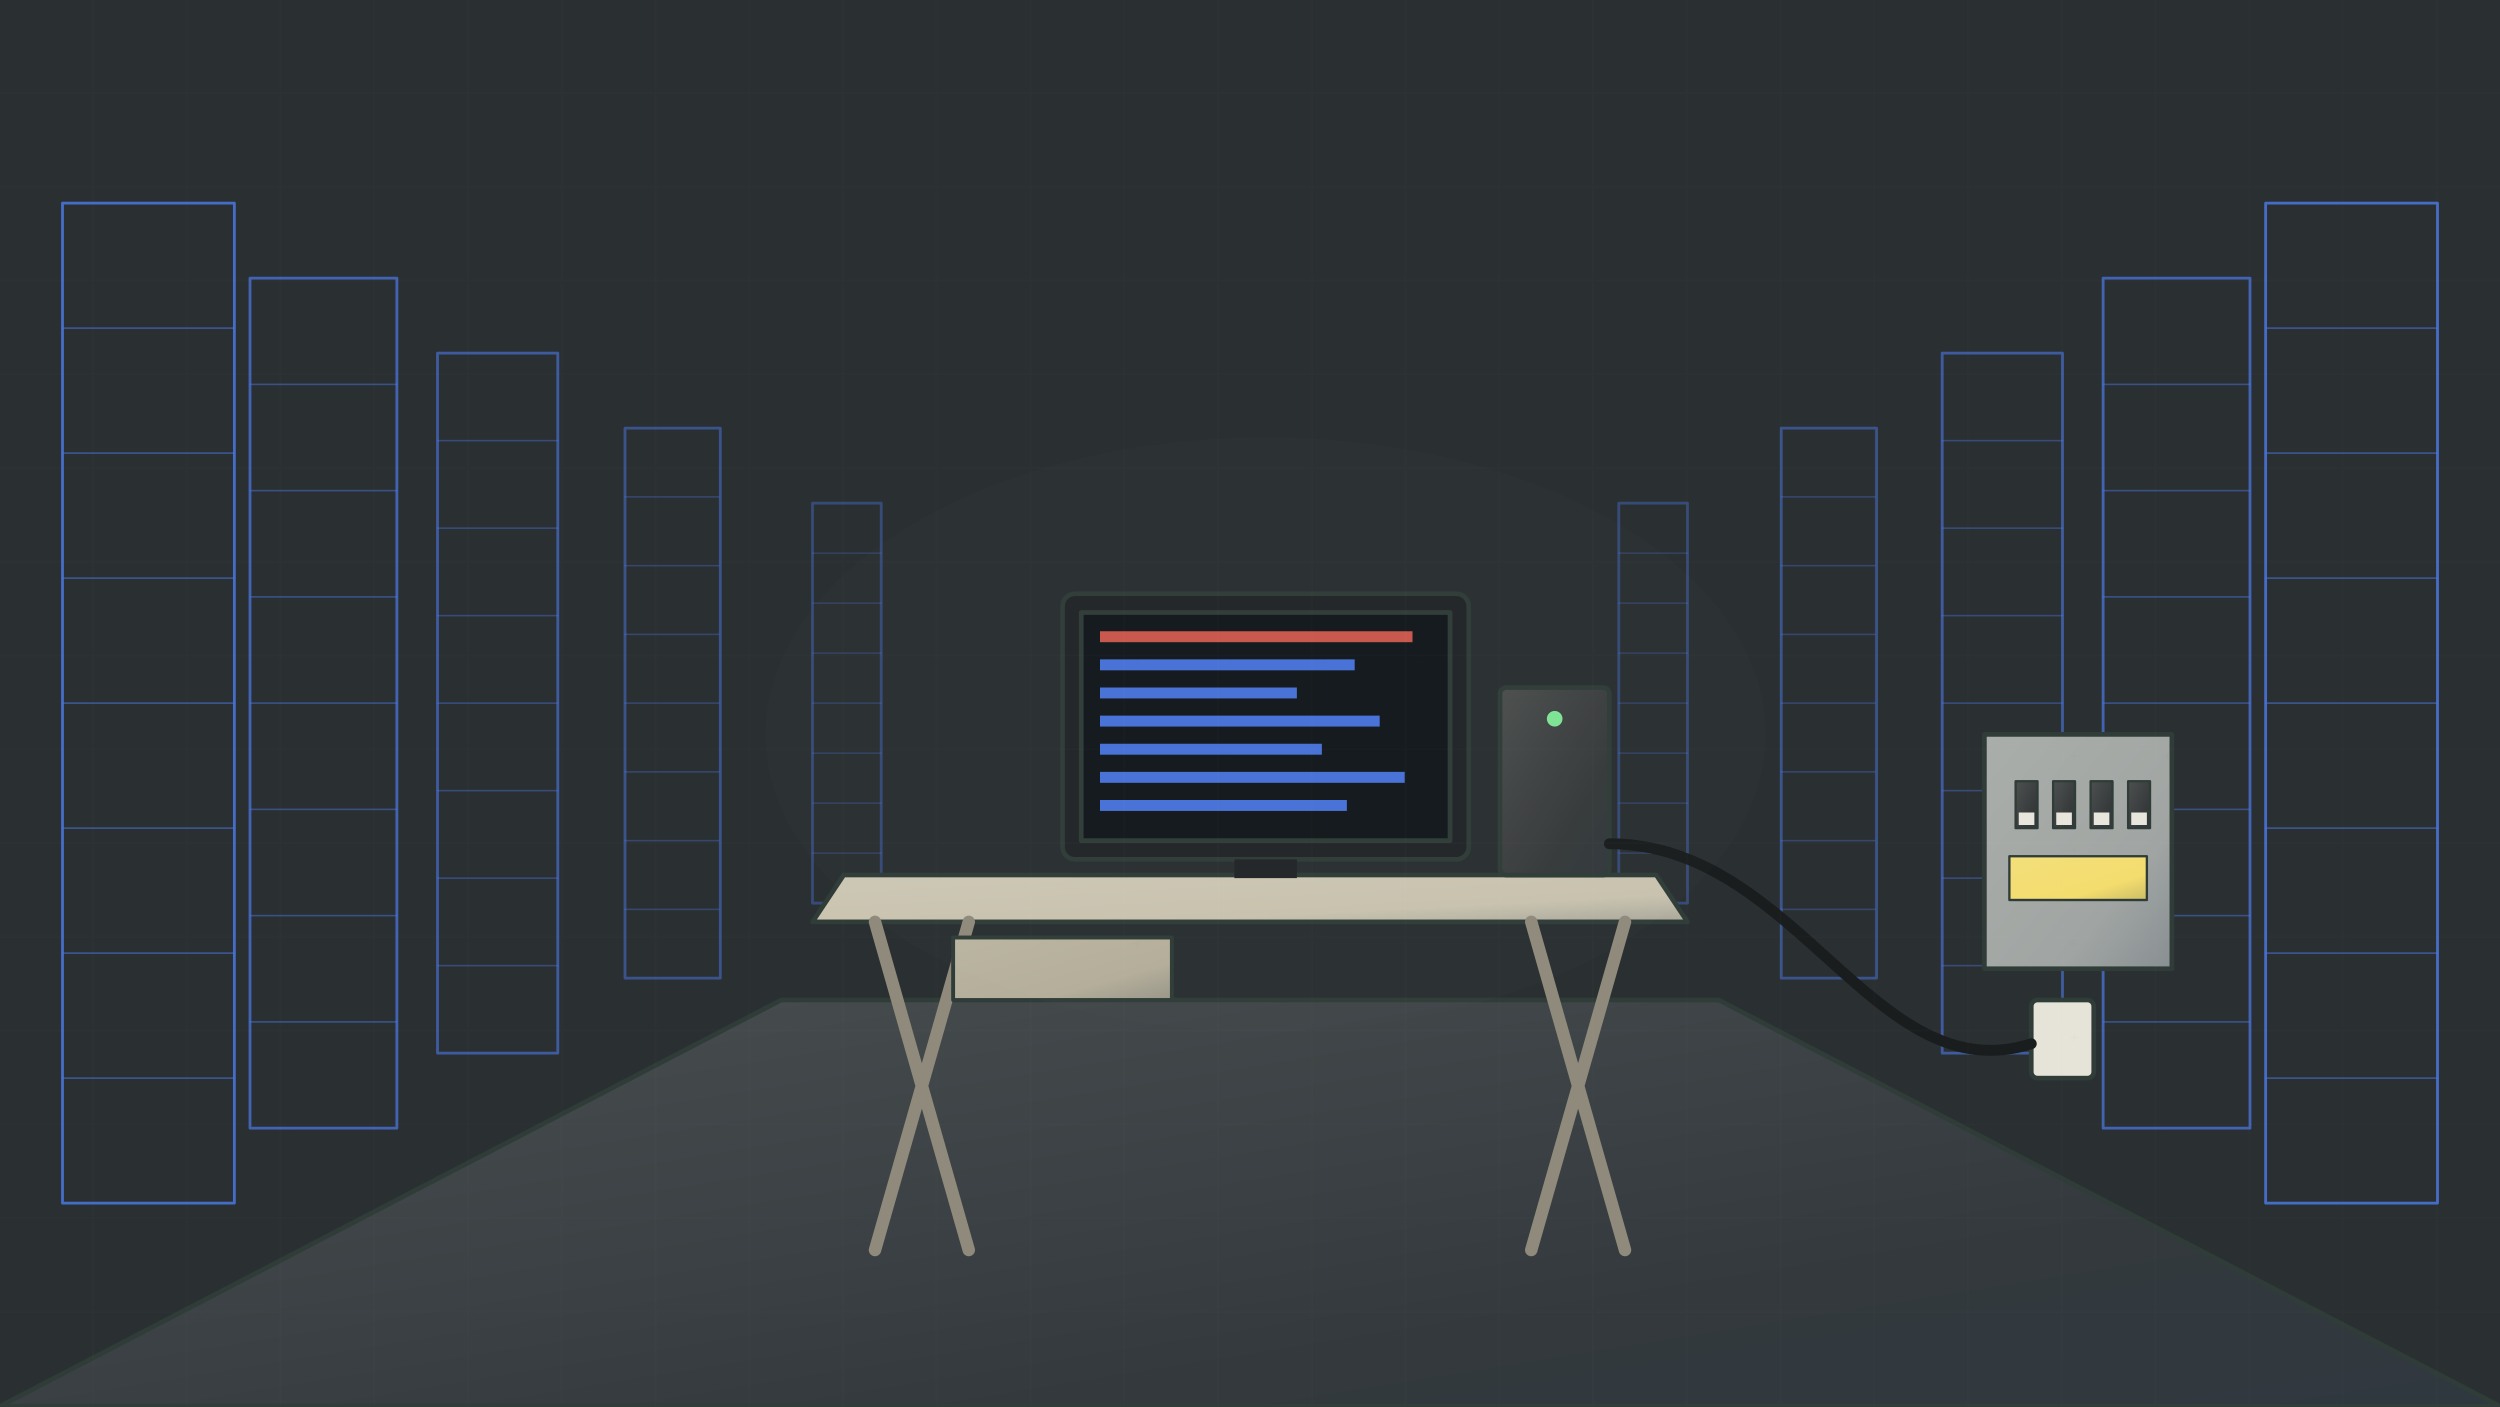
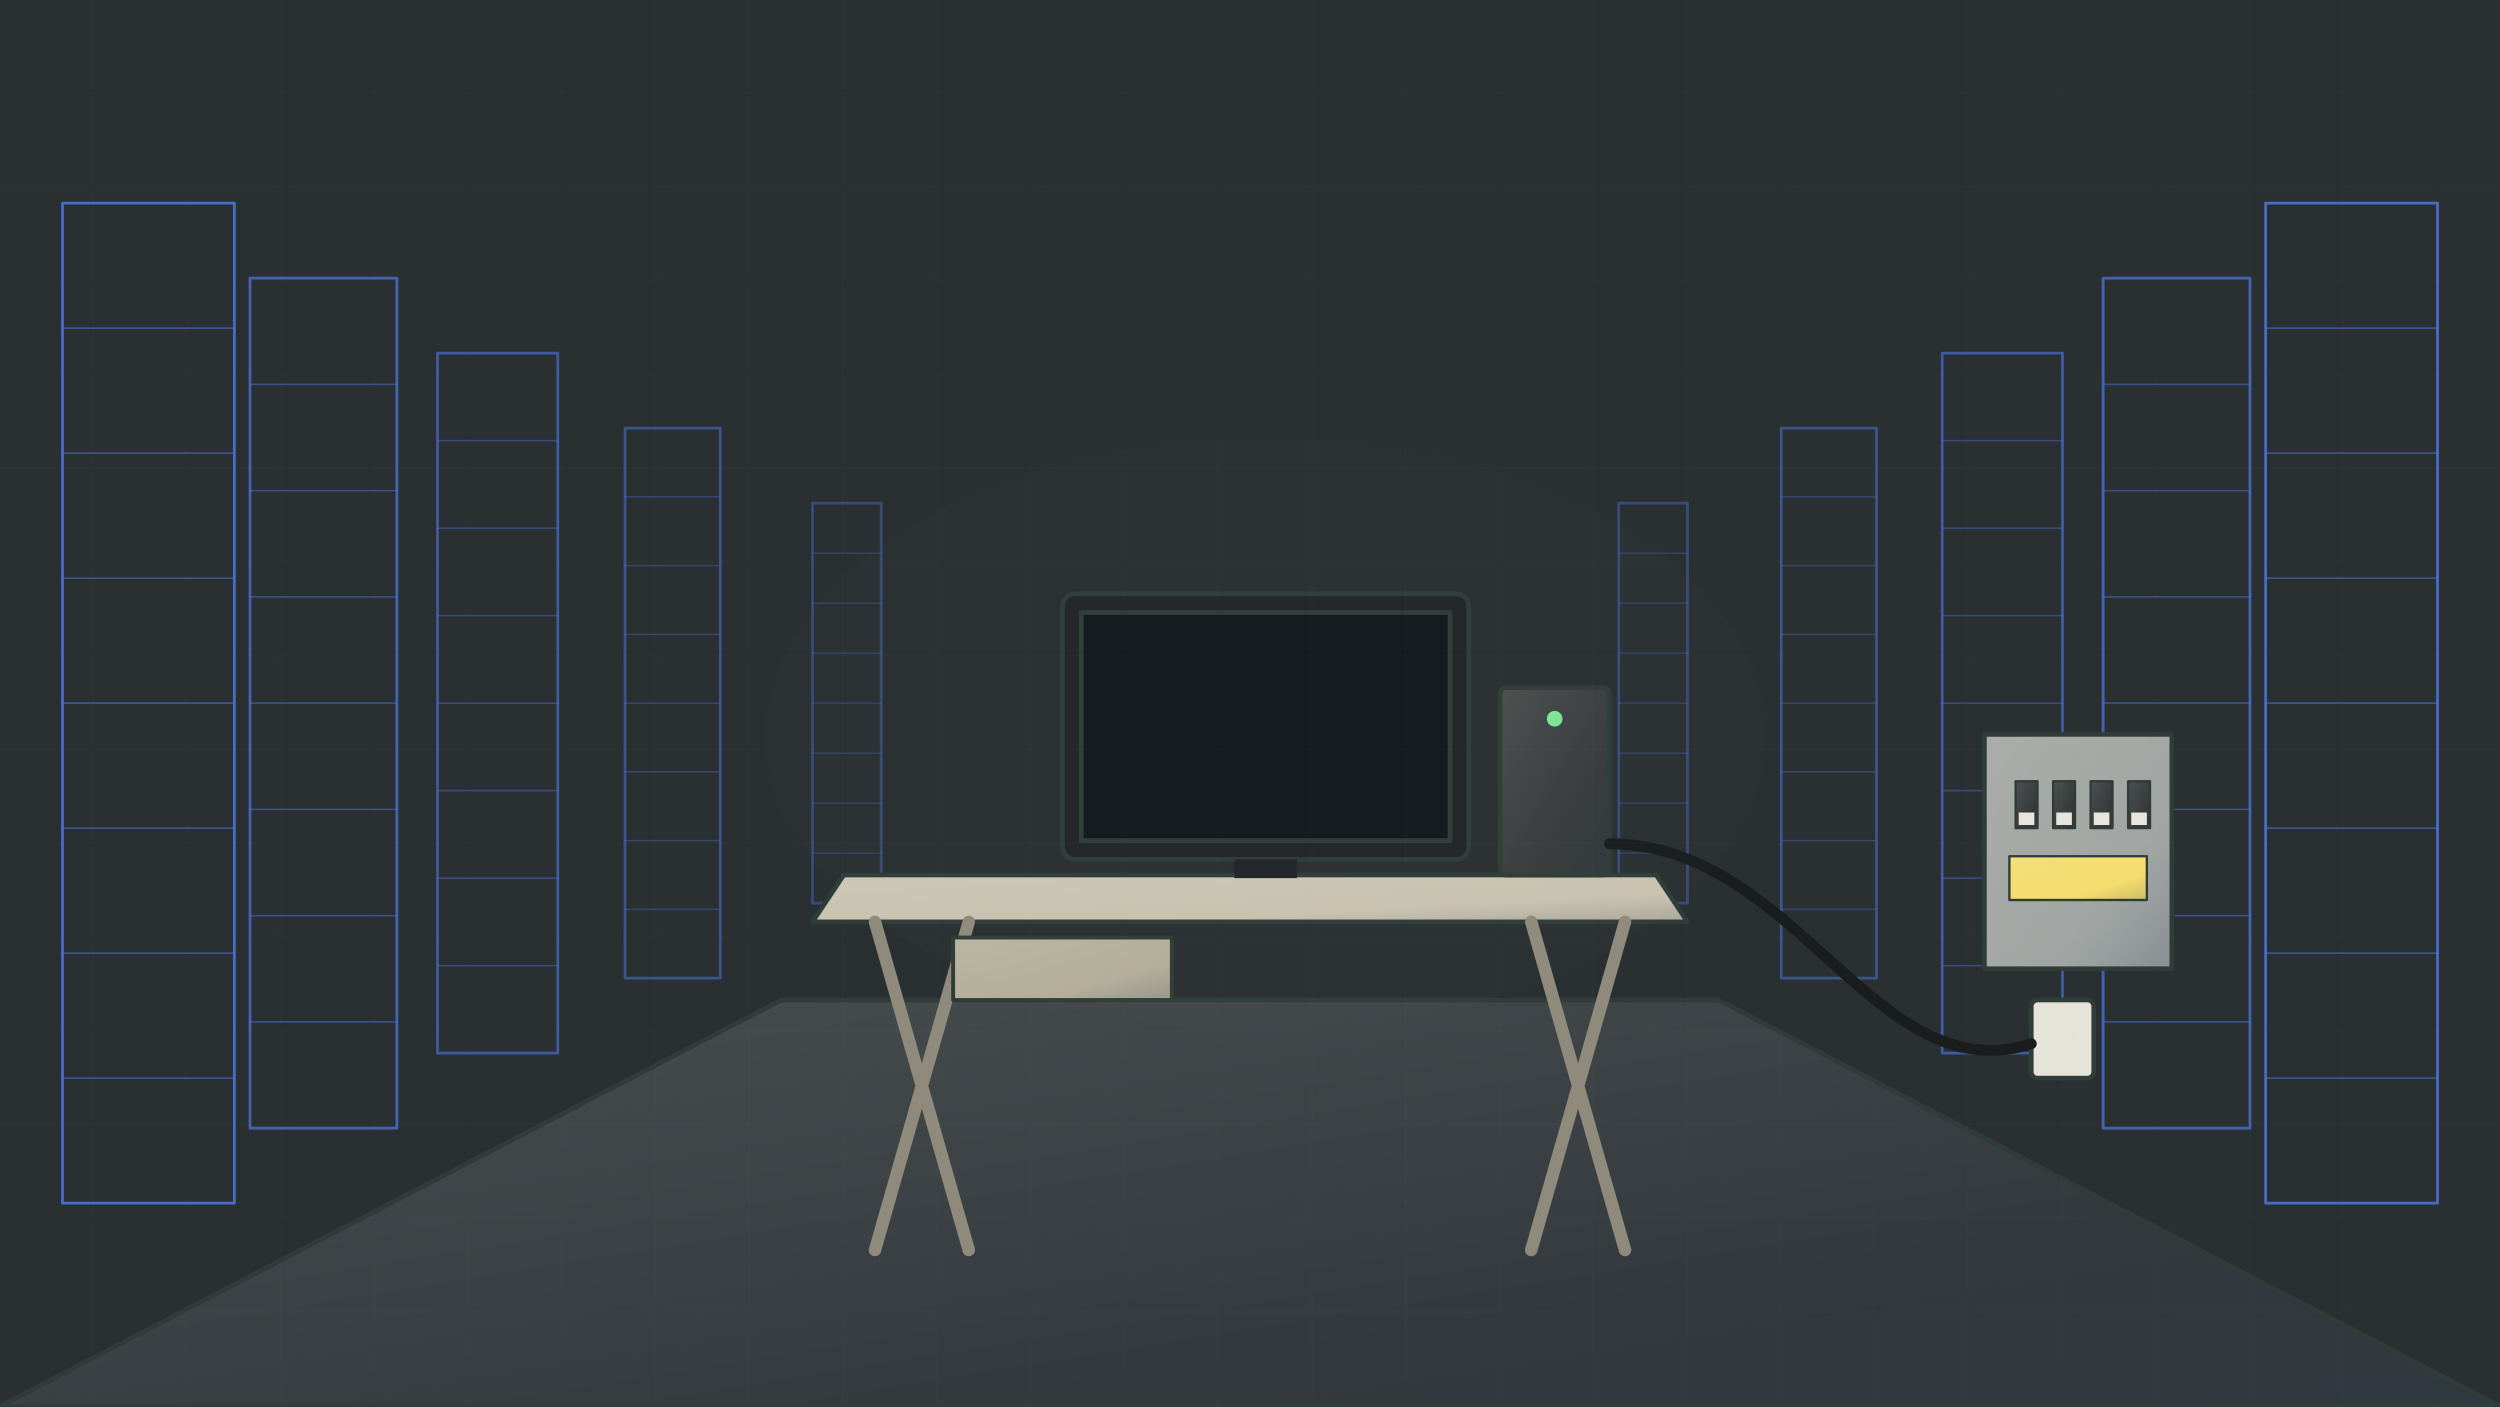
<svg xmlns="http://www.w3.org/2000/svg" viewBox="0 0 1600 900" width="1600" height="900">
  <defs>
    <linearGradient id="art-ink-0" x1="0" y1="0" x2="1" y2="1">
      <stop offset="0" stop-color="#4a5051" />
      <stop offset="0.7" stop-color="#33393d" />
      <stop offset="1" stop-color="#30383f" />
    </linearGradient>
    <linearGradient id="art-ink-1" x1="0" y1="0" x2="1" y2="1">
      <stop offset="0" stop-color="#aaaeaa" />
      <stop offset="0.7" stop-color="#a0a5a3" />
      <stop offset="1" stop-color="#888f92" />
    </linearGradient>
    <linearGradient id="art-ink-2" x1="0" y1="0" x2="1" y2="1">
      <stop offset="0" stop-color="#4d504f" />
      <stop offset="0.7" stop-color="#363a3b" />
      <stop offset="1" stop-color="#32393d" />
    </linearGradient>
    <linearGradient id="art-ink-3" x1="0" y1="0" x2="1" y2="1">
      <stop offset="0" stop-color="#f3df7b" />
      <stop offset="0.7" stop-color="#f4dd6e" />
      <stop offset="1" stop-color="#ccbd67" />
    </linearGradient>
    <linearGradient id="art-ink-4" x1="0" y1="0" x2="1" y2="1">
      <stop offset="0" stop-color="#cdc8b4" />
      <stop offset="0.7" stop-color="#c8c2ae" />
      <stop offset="1" stop-color="#a9a79b" />
    </linearGradient>
    <linearGradient id="art-ink-5" x1="0" y1="0" x2="1" y2="1">
      <stop offset="0" stop-color="#bab5a1" />
      <stop offset="0.7" stop-color="#b3ad99" />
      <stop offset="1" stop-color="#98968a" />
    </linearGradient>
    <pattern id="art-grain" width="60" height="60" patternUnits="userSpaceOnUse">
      <path d="M0 59.5H60M59.5 0V60" fill="none" stroke="#edf0db" stroke-width="0.78" opacity=".14" />
      <path d="M5 4H10M7.5 1.5V6.5" fill="none" stroke="#233348" stroke-width="0.68" opacity=".19" />
    </pattern>
  </defs>
  <defs />
  <g stroke-linejoin="round" stroke-linecap="round">
    <rect x="0" y="0" width="1600" height="900" rx="0" fill="#2a2f32" />
    <rect x="40" y="130" width="110" height="640" fill="none" stroke="#4872d6" stroke-width="1.8" opacity="0.9" />
    <path d="M 40 210 L 150 210" stroke="#4872d6" stroke-width="1" opacity="0.6" />
    <path d="M 40 290 L 150 290" stroke="#4872d6" stroke-width="1" opacity="0.6" />
    <path d="M 40 370 L 150 370" stroke="#4872d6" stroke-width="1" opacity="0.6" />
    <path d="M 40 450 L 150 450" stroke="#4872d6" stroke-width="1" opacity="0.6" />
    <path d="M 40 530 L 150 530" stroke="#4872d6" stroke-width="1" opacity="0.6" />
    <path d="M 40 610 L 150 610" stroke="#4872d6" stroke-width="1" opacity="0.6" />
    <path d="M 40 690 L 150 690" stroke="#4872d6" stroke-width="1" opacity="0.6" />
    <rect x="160" y="178" width="94" height="544" fill="none" stroke="#4872d6" stroke-width="1.8" opacity="0.78" />
    <path d="M 160 246 L 254 246" stroke="#4872d6" stroke-width="1" opacity="0.52" />
    <path d="M 160 314 L 254 314" stroke="#4872d6" stroke-width="1" opacity="0.52" />
    <path d="M 160 382 L 254 382" stroke="#4872d6" stroke-width="1" opacity="0.52" />
    <path d="M 160 450 L 254 450" stroke="#4872d6" stroke-width="1" opacity="0.52" />
    <path d="M 160 518 L 254 518" stroke="#4872d6" stroke-width="1" opacity="0.52" />
    <path d="M 160 586 L 254 586" stroke="#4872d6" stroke-width="1" opacity="0.52" />
    <path d="M 160 654 L 254 654" stroke="#4872d6" stroke-width="1" opacity="0.52" />
    <rect x="280" y="226" width="77" height="448" fill="none" stroke="#4872d6" stroke-width="1.8" opacity="0.66" />
    <path d="M 280 282 L 357 282" stroke="#4872d6" stroke-width="1" opacity="0.44" />
    <path d="M 280 338 L 357 338" stroke="#4872d6" stroke-width="1" opacity="0.44" />
    <path d="M 280 394 L 357 394" stroke="#4872d6" stroke-width="1" opacity="0.44" />
    <path d="M 280 450 L 357 450" stroke="#4872d6" stroke-width="1" opacity="0.44" />
    <path d="M 280 506 L 357 506" stroke="#4872d6" stroke-width="1" opacity="0.44" />
    <path d="M 280 562 L 357 562" stroke="#4872d6" stroke-width="1" opacity="0.44" />
    <path d="M 280 618 L 357 618" stroke="#4872d6" stroke-width="1" opacity="0.44" />
    <rect x="400" y="274" width="61" height="352" fill="none" stroke="#4872d6" stroke-width="1.8" opacity="0.54" />
    <path d="M 400 318 L 460 318" stroke="#4872d6" stroke-width="1" opacity="0.36" />
    <path d="M 400 362 L 460 362" stroke="#4872d6" stroke-width="1" opacity="0.36" />
    <path d="M 400 406 L 460 406" stroke="#4872d6" stroke-width="1" opacity="0.36" />
    <path d="M 400 450 L 460 450" stroke="#4872d6" stroke-width="1" opacity="0.36" />
    <path d="M 400 494 L 460 494" stroke="#4872d6" stroke-width="1" opacity="0.36" />
    <path d="M 400 538 L 460 538" stroke="#4872d6" stroke-width="1" opacity="0.36" />
    <path d="M 400 582 L 460 582" stroke="#4872d6" stroke-width="1" opacity="0.36" />
    <rect x="520" y="322" width="44" height="256" fill="none" stroke="#4872d6" stroke-width="1.8" opacity="0.42" />
    <path d="M 520 354 L 564 354" stroke="#4872d6" stroke-width="1" opacity="0.28" />
    <path d="M 520 386 L 564 386" stroke="#4872d6" stroke-width="1" opacity="0.28" />
    <path d="M 520 418 L 564 418" stroke="#4872d6" stroke-width="1" opacity="0.28" />
    <path d="M 520 450 L 564 450" stroke="#4872d6" stroke-width="1" opacity="0.28" />
    <path d="M 520 482 L 564 482" stroke="#4872d6" stroke-width="1" opacity="0.28" />
    <path d="M 520 514 L 564 514" stroke="#4872d6" stroke-width="1" opacity="0.28" />
    <path d="M 520 546 L 564 546" stroke="#4872d6" stroke-width="1" opacity="0.28" />
    <rect x="1450" y="130" width="110" height="640" fill="none" stroke="#4872d6" stroke-width="1.8" opacity="0.9" />
    <path d="M 1450 210 L 1560 210" stroke="#4872d6" stroke-width="1" opacity="0.6" />
    <path d="M 1450 290 L 1560 290" stroke="#4872d6" stroke-width="1" opacity="0.6" />
    <path d="M 1450 370 L 1560 370" stroke="#4872d6" stroke-width="1" opacity="0.6" />
    <path d="M 1450 450 L 1560 450" stroke="#4872d6" stroke-width="1" opacity="0.6" />
    <path d="M 1450 530 L 1560 530" stroke="#4872d6" stroke-width="1" opacity="0.6" />
    <path d="M 1450 610 L 1560 610" stroke="#4872d6" stroke-width="1" opacity="0.6" />
    <path d="M 1450 690 L 1560 690" stroke="#4872d6" stroke-width="1" opacity="0.6" />
    <rect x="1346" y="178" width="94" height="544" fill="none" stroke="#4872d6" stroke-width="1.8" opacity="0.78" />
    <path d="M 1346 246 L 1440 246" stroke="#4872d6" stroke-width="1" opacity="0.52" />
    <path d="M 1346 314 L 1440 314" stroke="#4872d6" stroke-width="1" opacity="0.52" />
    <path d="M 1346 382 L 1440 382" stroke="#4872d6" stroke-width="1" opacity="0.52" />
    <path d="M 1346 450 L 1440 450" stroke="#4872d6" stroke-width="1" opacity="0.52" />
    <path d="M 1346 518 L 1440 518" stroke="#4872d6" stroke-width="1" opacity="0.52" />
    <path d="M 1346 586 L 1440 586" stroke="#4872d6" stroke-width="1" opacity="0.52" />
    <path d="M 1346 654 L 1440 654" stroke="#4872d6" stroke-width="1" opacity="0.52" />
    <rect x="1243" y="226" width="77" height="448" fill="none" stroke="#4872d6" stroke-width="1.8" opacity="0.66" />
    <path d="M 1243 282 L 1320 282" stroke="#4872d6" stroke-width="1" opacity="0.44" />
    <path d="M 1243 338 L 1320 338" stroke="#4872d6" stroke-width="1" opacity="0.44" />
    <path d="M 1243 394 L 1320 394" stroke="#4872d6" stroke-width="1" opacity="0.44" />
    <path d="M 1243 450 L 1320 450" stroke="#4872d6" stroke-width="1" opacity="0.44" />
    <path d="M 1243 506 L 1320 506" stroke="#4872d6" stroke-width="1" opacity="0.44" />
    <path d="M 1243 562 L 1320 562" stroke="#4872d6" stroke-width="1" opacity="0.44" />
    <path d="M 1243 618 L 1320 618" stroke="#4872d6" stroke-width="1" opacity="0.44" />
    <rect x="1140" y="274" width="61" height="352" fill="none" stroke="#4872d6" stroke-width="1.8" opacity="0.54" />
    <path d="M 1140 318 L 1200 318" stroke="#4872d6" stroke-width="1" opacity="0.36" />
    <path d="M 1140 362 L 1200 362" stroke="#4872d6" stroke-width="1" opacity="0.36" />
    <path d="M 1140 406 L 1200 406" stroke="#4872d6" stroke-width="1" opacity="0.36" />
    <path d="M 1140 450 L 1200 450" stroke="#4872d6" stroke-width="1" opacity="0.36" />
    <path d="M 1140 494 L 1200 494" stroke="#4872d6" stroke-width="1" opacity="0.36" />
    <path d="M 1140 538 L 1200 538" stroke="#4872d6" stroke-width="1" opacity="0.36" />
    <path d="M 1140 582 L 1200 582" stroke="#4872d6" stroke-width="1" opacity="0.36" />
    <rect x="1036" y="322" width="44" height="256" fill="none" stroke="#4872d6" stroke-width="1.8" opacity="0.42" />
    <path d="M 1036 354 L 1080 354" stroke="#4872d6" stroke-width="1" opacity="0.28" />
    <path d="M 1036 386 L 1080 386" stroke="#4872d6" stroke-width="1" opacity="0.28" />
    <path d="M 1036 418 L 1080 418" stroke="#4872d6" stroke-width="1" opacity="0.28" />
    <path d="M 1036 450 L 1080 450" stroke="#4872d6" stroke-width="1" opacity="0.28" />
    <path d="M 1036 482 L 1080 482" stroke="#4872d6" stroke-width="1" opacity="0.28" />
    <path d="M 1036 514 L 1080 514" stroke="#4872d6" stroke-width="1" opacity="0.28" />
    <path d="M 1036 546 L 1080 546" stroke="#4872d6" stroke-width="1" opacity="0.28" />
    <path d="M 0 900 L 500 640 L 1100 640 L 1600 900 Z" fill="url(#art-ink-0)" stroke="#2f3c37" stroke-width="3" opacity="1" />
    <rect x="1270" y="470" width="120" height="150" rx="0" fill="url(#art-ink-1)" stroke="#2f3c37" stroke-width="3" />
    <rect x="1290" y="500" width="14" height="30" rx="0" fill="url(#art-ink-2)" stroke="#2f3c37" stroke-width="1.5" />
    <rect x="1292" y="520" width="10" height="8" rx="0" fill="#e7e5dc" />
    <rect x="1314" y="500" width="14" height="30" rx="0" fill="url(#art-ink-2)" stroke="#2f3c37" stroke-width="1.5" />
    <rect x="1316" y="520" width="10" height="8" rx="0" fill="#e7e5dc" />
    <rect x="1338" y="500" width="14" height="30" rx="0" fill="url(#art-ink-2)" stroke="#2f3c37" stroke-width="1.5" />
    <rect x="1340" y="520" width="10" height="8" rx="0" fill="#e7e5dc" />
    <rect x="1362" y="500" width="14" height="30" rx="0" fill="url(#art-ink-2)" stroke="#2f3c37" stroke-width="1.5" />
    <rect x="1364" y="520" width="10" height="8" rx="0" fill="#e7e5dc" />
    <rect x="1286" y="548" width="88" height="28" rx="0" fill="url(#art-ink-3)" stroke="#2f3c37" stroke-width="1.5" />
    <rect x="1300" y="640" width="40" height="50" rx="4" fill="#e6e4d8" stroke="#2f3c37" stroke-width="3" />
    <path d="M 540 560 L 1060 560 L 1080 590 L 520 590 Z" fill="url(#art-ink-4)" stroke="#2f3c37" stroke-width="3" opacity="1" />
    <path d="M 560 590 L 620 800 M 1040 590 L 980 800 M 620 590 L 560 800 M 980 590 L 1040 800" stroke="#8f8a7b" stroke-width="8" />
    <rect x="610" y="600" width="140" height="40" rx="0" fill="url(#art-ink-5)" stroke="#2f3c37" stroke-width="2.5" />
    <rect x="680" y="380" width="260" height="170" rx="8" fill="#232628" stroke="#2f3c37" stroke-width="3" />
    <rect x="692" y="392" width="236" height="146" rx="0" fill="#13191c" stroke="#2f3c37" stroke-width="3" />
-     <rect x="704" y="404" width="200" height="7" fill="#c9584d" />
-     <rect x="704" y="422" width="163" height="7" fill="#4872d6" />
-     <rect x="704" y="440" width="126" height="7" fill="#4872d6" />
-     <rect x="704" y="458" width="179" height="7" fill="#4872d6" />
-     <rect x="704" y="476" width="142" height="7" fill="#4872d6" />
-     <rect x="704" y="494" width="195" height="7" fill="#4872d6" />
-     <rect x="704" y="512" width="158" height="7" fill="#4872d6" />
    <rect x="790" y="550" width="40" height="12" rx="0" fill="#232628" />
    <rect x="960" y="440" width="70" height="120" rx="4" fill="url(#art-ink-2)" stroke="#2f3c37" stroke-width="3" />
    <circle cx="995" cy="460" r="5" fill="#7fe496" />
    <path d="M 1030 540 C 1150 540 1200 700 1300 668" stroke="#1a1d1e" stroke-width="7" fill="none" />
    <ellipse cx="810" cy="470" rx="320" ry="190" fill="#d3ddeb" opacity="0.01" />
  </g>
  <rect x="0" y="0" width="1600" height="900" fill="url(#art-grain)" opacity="0.11" />
</svg>
